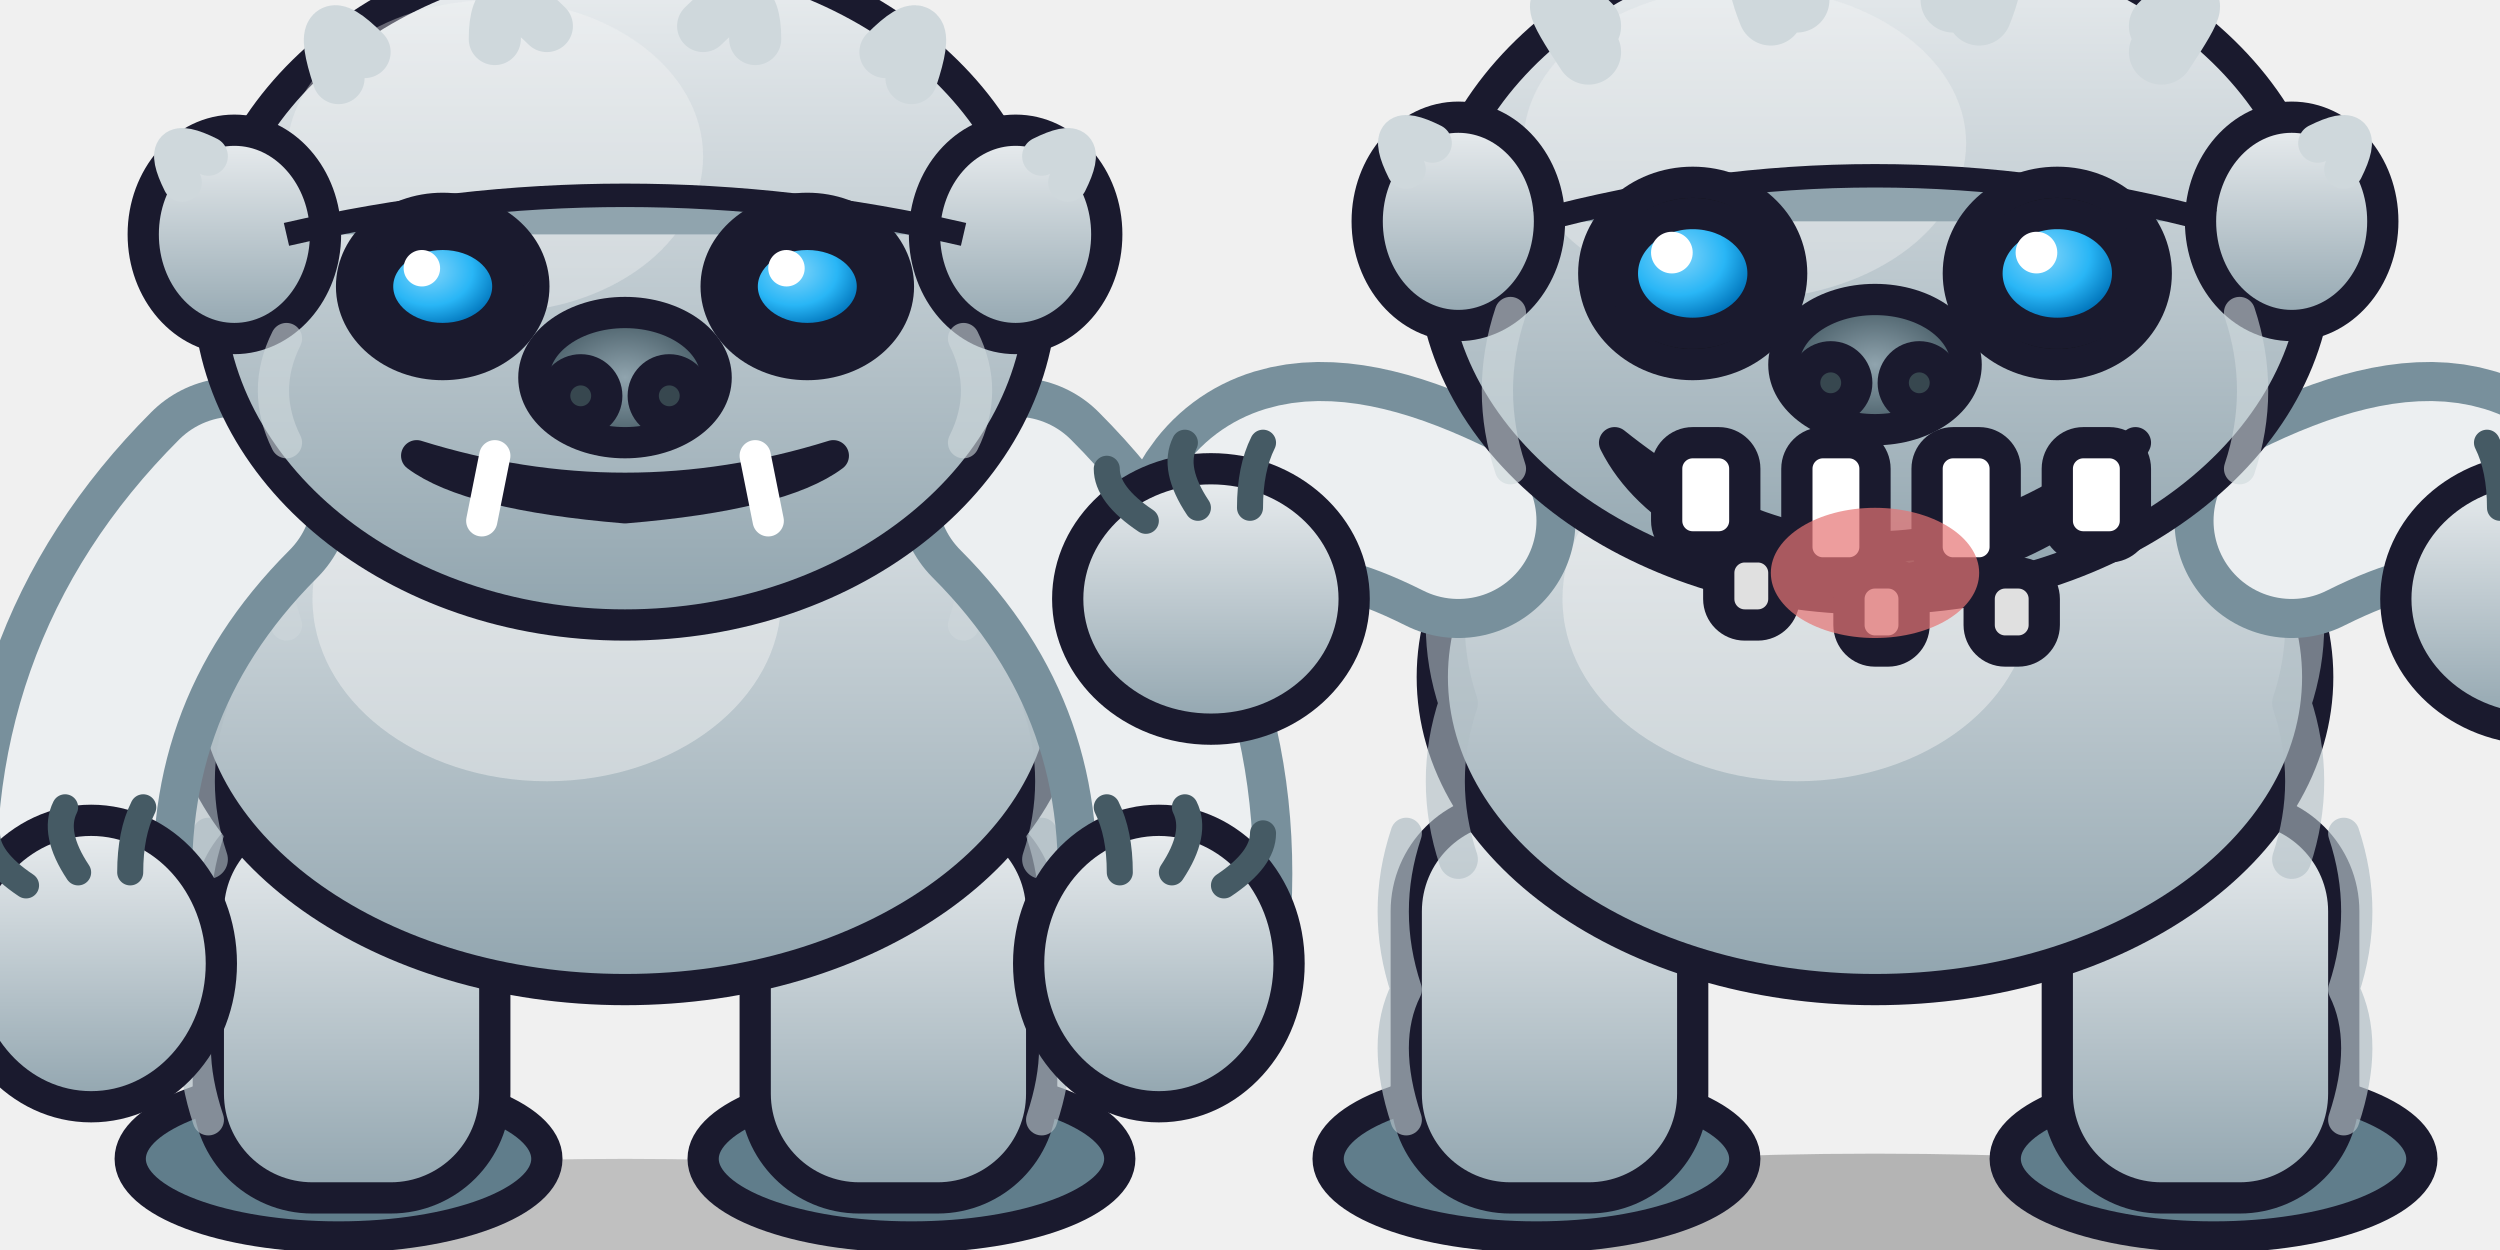
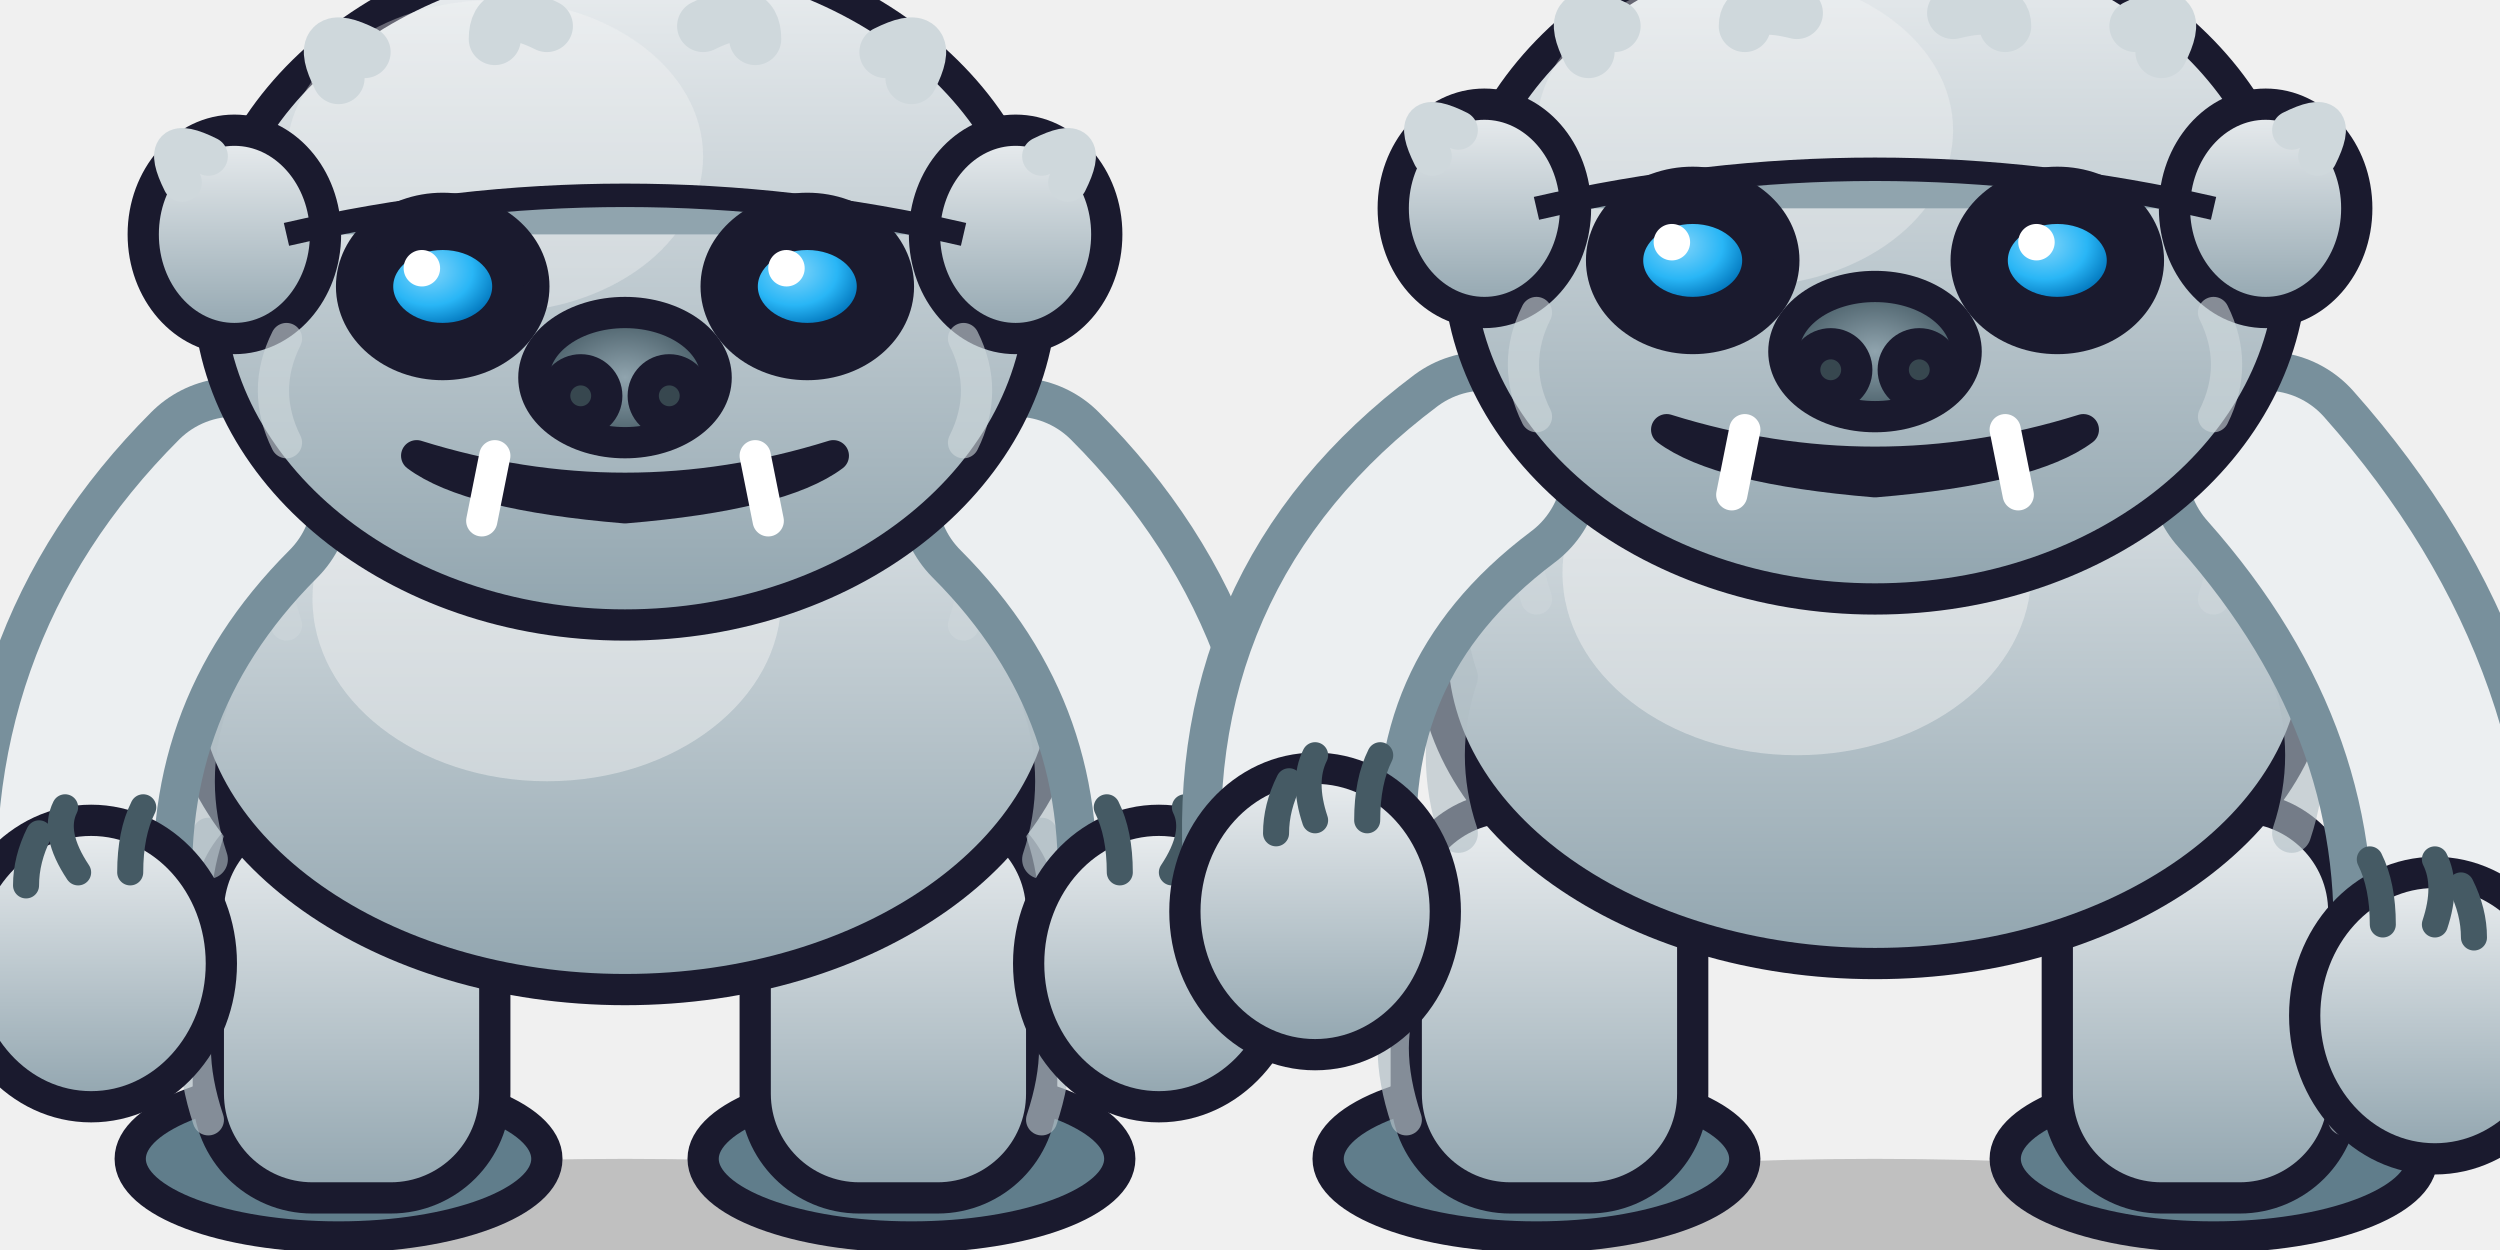
- <svg xmlns="http://www.w3.org/2000/svg" viewBox="0 0 96 48" width="96" height="48" shape-rendering="geometricPrecision">
+ <svg xmlns="http://www.w3.org/2000/svg" viewBox="0 0 96 48" width="384" height="192" shape-rendering="geometricPrecision">
  <defs>
    <linearGradient id="yeti-fur" x1="0" y1="0" x2="0" y2="1">
      <stop offset="0%" stop-color="#eceff1" />
      <stop offset="100%" stop-color="#90a4ae" />
    </linearGradient>
    <linearGradient id="yeti-fur-dark" x1="0" y1="0" x2="0" y2="1">
      <stop offset="0%" stop-color="#cfd8dc" />
      <stop offset="100%" stop-color="#607d8b" />
    </linearGradient>
    <linearGradient id="yeti-arm" x1="0" y1="0" x2="1" y2="1">
      <stop offset="0%" stop-color="#eceff1" />
      <stop offset="100%" stop-color="#78909c" />
    </linearGradient>
    <radialGradient id="yeti-eye" cx="0.4" cy="0.35" r="0.55">
      <stop offset="0%" stop-color="#81d4fa" />
      <stop offset="60%" stop-color="#29b6f6" />
      <stop offset="100%" stop-color="#0277bd" />
    </radialGradient>
    <radialGradient id="yeti-nose" cx="0.5" cy="0.5" r="0.5">
      <stop offset="0%" stop-color="#90a4ae" />
      <stop offset="100%" stop-color="#455a64" />
    </radialGradient>
  </defs>
  <g stroke="#1a1a2e" stroke-width="1.2" stroke-linejoin="round">
    <ellipse cx="24" cy="46.5" rx="17" ry="2" fill="#000" opacity="0.2" stroke="none" />
    <ellipse cx="13" cy="44.5" rx="8" ry="3" fill="#607d8b" />
    <ellipse cx="35" cy="44.5" rx="8" ry="3" fill="#607d8b" />
    <rect x="8" y="31" width="11" height="15" rx="4" fill="url(#yeti-fur)" />
    <path d="M8,32 Q7,35 8,38 Q7,40 8,43" stroke="#b0bec5" stroke-width="1.2" fill="none" stroke-linecap="round" opacity="0.7" />
    <rect x="29" y="31" width="11" height="15" rx="4" fill="url(#yeti-fur)" />
    <path d="M40,32 Q41,35 40,38 Q41,40 40,43" stroke="#b0bec5" stroke-width="1.2" fill="none" stroke-linecap="round" opacity="0.7" />
    <ellipse cx="24" cy="26" rx="17" ry="12" fill="url(#yeti-fur)" />
    <ellipse cx="21" cy="23" rx="9" ry="7" fill="#f5f5f5" opacity="0.45" stroke="none" />
    <path d="M8,21 Q7,24 8,27 Q7,30 8,33" stroke="#b0bec5" stroke-width="1.5" fill="none" stroke-linecap="round" opacity="0.6" />
    <path d="M40,21 Q41,24 40,27 Q41,30 40,33" stroke="#b0bec5" stroke-width="1.5" fill="none" stroke-linecap="round" opacity="0.6" />
    <path d="M11,18 Q10,21 11,24" stroke="#cfd8dc" stroke-width="1.2" fill="none" stroke-linecap="round" opacity="0.5" />
    <path d="M37,18 Q38,21 37,24" stroke="#cfd8dc" stroke-width="1.2" fill="none" stroke-linecap="round" opacity="0.5" />
    <path d="M9,19 Q2,26 3,36" stroke="#78909c" stroke-width="9" fill="none" stroke-linecap="round" />
    <path d="M9,19 Q2,26 3,36" stroke="#eceff1" stroke-width="6" fill="none" stroke-linecap="round" />
    <ellipse cx="3.5" cy="37" rx="5" ry="5.5" fill="url(#yeti-fur)" />
-     <path d="M1,34 Q-0.5,33 -0.5,32" stroke="#455a64" stroke-width="1" fill="none" stroke-linecap="round" />
+     <path d="M1,34 Q1,33 1.5,32" stroke="#455a64" stroke-width="1" fill="none" stroke-linecap="round" />
    <path d="M3,33.5 Q2,32 2.5,31" stroke="#455a64" stroke-width="1" fill="none" stroke-linecap="round" />
    <path d="M5,33.5 Q5,32 5.5,31" stroke="#455a64" stroke-width="1" fill="none" stroke-linecap="round" />
    <path d="M39,19 Q46,26 45,36" stroke="#78909c" stroke-width="9" fill="none" stroke-linecap="round" />
    <path d="M39,19 Q46,26 45,36" stroke="#eceff1" stroke-width="6" fill="none" stroke-linecap="round" />
    <ellipse cx="44.5" cy="37" rx="5" ry="5.5" fill="url(#yeti-fur)" />
-     <path d="M47,34 Q48.5,33 48.5,32" stroke="#455a64" stroke-width="1" fill="none" stroke-linecap="round" />
+     <path d="M47,34 Q47,33 46.5,32" stroke="#455a64" stroke-width="1" fill="none" stroke-linecap="round" />
    <path d="M45,33.5 Q46,32 45.5,31" stroke="#455a64" stroke-width="1" fill="none" stroke-linecap="round" />
    <path d="M43,33.5 Q43,32 42.5,31" stroke="#455a64" stroke-width="1" fill="none" stroke-linecap="round" />
    <rect x="17" y="12" width="14" height="9" rx="4" fill="url(#yeti-fur)" />
    <ellipse cx="24" cy="11" rx="16" ry="13" fill="url(#yeti-fur)" />
    <ellipse cx="19" cy="6" rx="8" ry="6" fill="#f5f5f5" opacity="0.35" stroke="none" />
-     <path d="M13,3 Q12,0 14,2" stroke="#cfd8dc" stroke-width="2" fill="none" stroke-linecap="round" />
-     <path d="M19,1.5 Q19,-1 21,1" stroke="#cfd8dc" stroke-width="2" fill="none" stroke-linecap="round" />
-     <path d="M29,1.5 Q29,-1 27,1" stroke="#cfd8dc" stroke-width="2" fill="none" stroke-linecap="round" />
-     <path d="M35,3 Q36,0 34,2" stroke="#cfd8dc" stroke-width="2" fill="none" stroke-linecap="round" />
+     <path d="M13,3 Q12,1 14,2" stroke="#cfd8dc" stroke-width="2" fill="none" stroke-linecap="round" />
+     <path d="M19,1.5 Q19,0 21,1" stroke="#cfd8dc" stroke-width="2" fill="none" stroke-linecap="round" />
+     <path d="M29,1.5 Q29,0 27,1" stroke="#cfd8dc" stroke-width="2" fill="none" stroke-linecap="round" />
+     <path d="M35,3 Q36,1 34,2" stroke="#cfd8dc" stroke-width="2" fill="none" stroke-linecap="round" />
    <ellipse cx="9" cy="9" rx="3.5" ry="4" fill="url(#yeti-fur)" />
    <path d="M7,7 Q6,5 8,6" stroke="#cfd8dc" stroke-width="1.5" fill="none" stroke-linecap="round" />
    <ellipse cx="39" cy="9" rx="3.5" ry="4" fill="url(#yeti-fur)" />
    <path d="M41,7 Q42,5 40,6" stroke="#cfd8dc" stroke-width="1.5" fill="none" stroke-linecap="round" />
    <path d="M11,9 Q24,6 37,9" fill="#90a4ae" stroke="#1a1a2e" stroke-width="0.9" />
    <ellipse cx="17" cy="11" rx="3.5" ry="3" fill="#111" />
    <ellipse cx="17" cy="11" rx="2.5" ry="2" fill="url(#yeti-eye)" />
    <circle cx="16.2" cy="10.3" r="0.7" fill="#fff" stroke="none" />
    <ellipse cx="31" cy="11" rx="3.5" ry="3" fill="#111" />
    <ellipse cx="31" cy="11" rx="2.5" ry="2" fill="url(#yeti-eye)" />
    <circle cx="30.2" cy="10.3" r="0.7" fill="#fff" stroke="none" />
    <ellipse cx="24" cy="14.5" rx="3.5" ry="2.5" fill="url(#yeti-nose)" />
    <circle cx="22.3" cy="15.2" r="1" fill="#37474f" />
    <circle cx="25.7" cy="15.2" r="1" fill="#37474f" />
    <path d="M16,17.5 Q24,20 32,17.5 Q30,19 24,19.5 Q18,19 16,17.5Z" fill="#455a64" />
    <path d="M19,17.5 L18.5,20" stroke="#fff" stroke-width="1.2" fill="none" stroke-linecap="round" />
    <path d="M29,17.5 L29.5,20" stroke="#fff" stroke-width="1.2" fill="none" stroke-linecap="round" />
    <path d="M11,13 Q10,15 11,17" stroke="#cfd8dc" stroke-width="1.2" fill="none" stroke-linecap="round" opacity="0.6" />
    <path d="M37,13 Q38,15 37,17" stroke="#cfd8dc" stroke-width="1.2" fill="none" stroke-linecap="round" opacity="0.6" />
  </g>
  <g transform="translate(48,0)" stroke="#1a1a2e" stroke-width="1.2" stroke-linejoin="round">
-     <ellipse cx="24" cy="46.5" rx="19" ry="2.2" fill="#000" opacity="0.25" stroke="none" />
+     <ellipse cx="24" cy="46.5" rx="17" ry="2" fill="#000" opacity="0.2" stroke="none" />
    <ellipse cx="11" cy="44.5" rx="8" ry="3" fill="#607d8b" />
    <ellipse cx="37" cy="44.5" rx="8" ry="3" fill="#607d8b" />
    <rect x="6" y="31" width="11" height="15" rx="4" fill="url(#yeti-fur)" />
    <path d="M6,32 Q5,35 6,38 Q5,40 6,43" stroke="#b0bec5" stroke-width="1.2" fill="none" stroke-linecap="round" opacity="0.7" />
    <rect x="31" y="31" width="11" height="15" rx="4" fill="url(#yeti-fur)" />
    <path d="M42,32 Q43,35 42,38 Q43,40 42,43" stroke="#b0bec5" stroke-width="1.2" fill="none" stroke-linecap="round" opacity="0.7" />
-     <ellipse cx="24" cy="26" rx="17" ry="12" fill="url(#yeti-fur)" />
-     <ellipse cx="21" cy="23" rx="9" ry="7" fill="#f5f5f5" opacity="0.45" stroke="none" />
-     <path d="M8,21 Q7,24 8,27 Q7,30 8,33" stroke="#b0bec5" stroke-width="1.5" fill="none" stroke-linecap="round" opacity="0.6" />
-     <path d="M40,21 Q41,24 40,27 Q41,30 40,33" stroke="#b0bec5" stroke-width="1.5" fill="none" stroke-linecap="round" opacity="0.6" />
-     <path d="M8,20 Q0,16 -1,22" stroke="#78909c" stroke-width="9" fill="none" stroke-linecap="round" />
-     <path d="M8,20 Q0,16 -1,22" stroke="#eceff1" stroke-width="6" fill="none" stroke-linecap="round" />
-     <ellipse cx="-1.5" cy="23" rx="5.5" ry="5" fill="url(#yeti-fur)" />
-     <path d="M-4,20 Q-5.5,19 -5.5,18" stroke="#455a64" stroke-width="1" fill="none" stroke-linecap="round" />
-     <path d="M-2,19.5 Q-3,18 -2.5,17" stroke="#455a64" stroke-width="1" fill="none" stroke-linecap="round" />
-     <path d="M0,19.5 Q0,18 0.5,17" stroke="#455a64" stroke-width="1" fill="none" stroke-linecap="round" />
-     <path d="M40,20 Q48,16 49,22" stroke="#78909c" stroke-width="9" fill="none" stroke-linecap="round" />
-     <path d="M40,20 Q48,16 49,22" stroke="#eceff1" stroke-width="6" fill="none" stroke-linecap="round" />
-     <ellipse cx="49.5" cy="23" rx="5.5" ry="5" fill="url(#yeti-fur)" />
-     <path d="M52,20 Q53.5,19 53.5,18" stroke="#455a64" stroke-width="1" fill="none" stroke-linecap="round" />
-     <path d="M50,19.5 Q51,18 50.5,17" stroke="#455a64" stroke-width="1" fill="none" stroke-linecap="round" />
-     <path d="M48,19.5 Q48,18 47.5,17" stroke="#455a64" stroke-width="1" fill="none" stroke-linecap="round" />
-     <rect x="17" y="12" width="14" height="9" rx="4" fill="url(#yeti-fur)" />
-     <ellipse cx="24" cy="10" rx="17" ry="13" fill="url(#yeti-fur)" />
-     <ellipse cx="19" cy="5.5" rx="8.5" ry="6" fill="#f5f5f5" opacity="0.35" stroke="none" />
-     <path d="M13,2 Q11,-1 13,1" stroke="#cfd8dc" stroke-width="2.5" fill="none" stroke-linecap="round" />
-     <path d="M20,0.5 Q19,-2 21,0" stroke="#cfd8dc" stroke-width="2.5" fill="none" stroke-linecap="round" />
-     <path d="M28,0.5 Q29,-2 27,0" stroke="#cfd8dc" stroke-width="2.5" fill="none" stroke-linecap="round" />
-     <path d="M35,2 Q37,-1 35,1" stroke="#cfd8dc" stroke-width="2.5" fill="none" stroke-linecap="round" />
-     <ellipse cx="8" cy="8.5" rx="3.5" ry="4" fill="url(#yeti-fur)" />
-     <path d="M6,6.5 Q5,4.5 7,5.5" stroke="#cfd8dc" stroke-width="1.5" fill="none" stroke-linecap="round" />
-     <ellipse cx="40" cy="8.5" rx="3.5" ry="4" fill="url(#yeti-fur)" />
-     <path d="M42,6.5 Q43,4.5 41,5.5" stroke="#cfd8dc" stroke-width="1.5" fill="none" stroke-linecap="round" />
-     <path d="M11,8.5 Q24,5 37,8.5" fill="#90a4ae" stroke="#1a1a2e" stroke-width="0.9" />
-     <ellipse cx="17" cy="10.5" rx="3.8" ry="3.5" fill="#111" />
-     <ellipse cx="17" cy="10.5" rx="2.7" ry="2.3" fill="url(#yeti-eye)" />
-     <circle cx="16.2" cy="9.7" r="0.8" fill="#fff" stroke="none" />
-     <ellipse cx="31" cy="10.5" rx="3.8" ry="3.5" fill="#111" />
-     <ellipse cx="31" cy="10.5" rx="2.7" ry="2.3" fill="url(#yeti-eye)" />
-     <circle cx="30.2" cy="9.7" r="0.8" fill="#fff" stroke="none" />
-     <ellipse cx="24" cy="14" rx="3.5" ry="2.5" fill="url(#yeti-nose)" />
-     <circle cx="22.3" cy="14.7" r="1" fill="#37474f" />
-     <circle cx="25.7" cy="14.7" r="1" fill="#37474f" />
-     <path d="M14,17 Q24,25 34,17 Q32,21 24,22.5 Q16,21 14,17Z" fill="#37474f" />
-     <rect x="16" y="17" width="3" height="4" rx="1" fill="#fff" />
-     <rect x="21" y="17" width="3" height="5" rx="1" fill="#fff" />
-     <rect x="26" y="17" width="3" height="5" rx="1" fill="#fff" />
-     <rect x="31" y="17" width="3" height="4" rx="1" fill="#fff" />
-     <rect x="18" y="21" width="2.5" height="3" rx="1" fill="#e0e0e0" />
-     <rect x="23" y="22" width="2.5" height="3" rx="1" fill="#e0e0e0" />
-     <rect x="28" y="22" width="2.5" height="3" rx="1" fill="#e0e0e0" />
-     <ellipse cx="24" cy="22" rx="4" ry="2.5" fill="#e57373" opacity="0.7" stroke="none" />
-     <path d="M10,12 Q9,15 10,18" stroke="#cfd8dc" stroke-width="1.2" fill="none" stroke-linecap="round" opacity="0.6" />
-     <path d="M38,12 Q39,15 38,18" stroke="#cfd8dc" stroke-width="1.2" fill="none" stroke-linecap="round" opacity="0.6" />
+     <ellipse cx="24" cy="25" rx="17" ry="12" fill="url(#yeti-fur)" />
+     <ellipse cx="21" cy="22" rx="9" ry="7" fill="#f5f5f5" opacity="0.45" stroke="none" />
+     <path d="M8,20 Q7,23 8,26 Q7,29 8,32" stroke="#b0bec5" stroke-width="1.5" fill="none" stroke-linecap="round" opacity="0.6" />
+     <path d="M40,20 Q41,23 40,26 Q41,29 40,32" stroke="#b0bec5" stroke-width="1.5" fill="none" stroke-linecap="round" opacity="0.6" />
+     <path d="M11,17 Q10,20 11,23" stroke="#cfd8dc" stroke-width="1.2" fill="none" stroke-linecap="round" opacity="0.5" />
+     <path d="M37,17 Q38,20 37,23" stroke="#cfd8dc" stroke-width="1.2" fill="none" stroke-linecap="round" opacity="0.5" />
+     <path d="M9,18 Q1,24 2,34" stroke="#78909c" stroke-width="9" fill="none" stroke-linecap="round" />
+     <path d="M9,18 Q1,24 2,34" stroke="#eceff1" stroke-width="6" fill="none" stroke-linecap="round" />
+     <ellipse cx="2.5" cy="35" rx="5" ry="5.5" fill="url(#yeti-fur)" />
+     <path d="M1,32 Q1,31 1.5,30" stroke="#455a64" stroke-width="1" fill="none" stroke-linecap="round" />
+     <path d="M2.5,31.5 Q2,30 2.5,29" stroke="#455a64" stroke-width="1" fill="none" stroke-linecap="round" />
+     <path d="M4.5,31.5 Q4.5,30 5,29" stroke="#455a64" stroke-width="1" fill="none" stroke-linecap="round" />
+     <path d="M39,18 Q47,27 46,38" stroke="#78909c" stroke-width="9" fill="none" stroke-linecap="round" />
+     <path d="M39,18 Q47,27 46,38" stroke="#eceff1" stroke-width="6" fill="none" stroke-linecap="round" />
+     <ellipse cx="45.5" cy="39" rx="5" ry="5.5" fill="url(#yeti-fur)" />
+     <path d="M47,36 Q47,35 46.5,34" stroke="#455a64" stroke-width="1" fill="none" stroke-linecap="round" />
+     <path d="M45.5,35.5 Q46,34 45.5,33" stroke="#455a64" stroke-width="1" fill="none" stroke-linecap="round" />
+     <path d="M43.5,35.5 Q43.5,34 43,33" stroke="#455a64" stroke-width="1" fill="none" stroke-linecap="round" />
+     <rect x="17" y="11" width="14" height="9" rx="4" fill="url(#yeti-fur)" />
+     <ellipse cx="24" cy="10" rx="16" ry="13" fill="url(#yeti-fur)" />
+     <ellipse cx="19" cy="5" rx="8" ry="6" fill="#f5f5f5" opacity="0.35" stroke="none" />
+     <path d="M13,2 Q12,0 14,1" stroke="#cfd8dc" stroke-width="2" fill="none" stroke-linecap="round" />
+     <path d="M19,1 Q19,0 21,0.5" stroke="#cfd8dc" stroke-width="2" fill="none" stroke-linecap="round" />
+     <path d="M29,1 Q29,0 27,0.5" stroke="#cfd8dc" stroke-width="2" fill="none" stroke-linecap="round" />
+     <path d="M35,2 Q36,0 34,1" stroke="#cfd8dc" stroke-width="2" fill="none" stroke-linecap="round" />
+     <ellipse cx="9" cy="8" rx="3.5" ry="4" fill="url(#yeti-fur)" />
+     <path d="M7,6 Q6,4 8,5" stroke="#cfd8dc" stroke-width="1.5" fill="none" stroke-linecap="round" />
+     <ellipse cx="39" cy="8" rx="3.5" ry="4" fill="url(#yeti-fur)" />
+     <path d="M41,6 Q42,4 40,5" stroke="#cfd8dc" stroke-width="1.5" fill="none" stroke-linecap="round" />
+     <path d="M11,8 Q24,5 37,8" fill="#90a4ae" stroke="#1a1a2e" stroke-width="0.9" />
+     <ellipse cx="17" cy="10" rx="3.5" ry="3" fill="#111" />
+     <ellipse cx="17" cy="10" rx="2.5" ry="2" fill="url(#yeti-eye)" />
+     <circle cx="16.2" cy="9.3" r="0.7" fill="#fff" stroke="none" />
+     <ellipse cx="31" cy="10" rx="3.5" ry="3" fill="#111" />
+     <ellipse cx="31" cy="10" rx="2.5" ry="2" fill="url(#yeti-eye)" />
+     <circle cx="30.2" cy="9.3" r="0.7" fill="#fff" stroke="none" />
+     <ellipse cx="24" cy="13.5" rx="3.5" ry="2.5" fill="url(#yeti-nose)" />
+     <circle cx="22.3" cy="14.2" r="1" fill="#37474f" />
+     <circle cx="25.7" cy="14.2" r="1" fill="#37474f" />
+     <path d="M16,16.5 Q24,19 32,16.5 Q30,18 24,18.5 Q18,18 16,16.5Z" fill="#455a64" />
+     <path d="M19,16.5 L18.5,19" stroke="#fff" stroke-width="1.2" fill="none" stroke-linecap="round" />
+     <path d="M29,16.5 L29.5,19" stroke="#fff" stroke-width="1.2" fill="none" stroke-linecap="round" />
+     <path d="M11,12 Q10,14 11,16" stroke="#cfd8dc" stroke-width="1.2" fill="none" stroke-linecap="round" opacity="0.6" />
+     <path d="M37,12 Q38,14 37,16" stroke="#cfd8dc" stroke-width="1.2" fill="none" stroke-linecap="round" opacity="0.6" />
  </g>
</svg>
